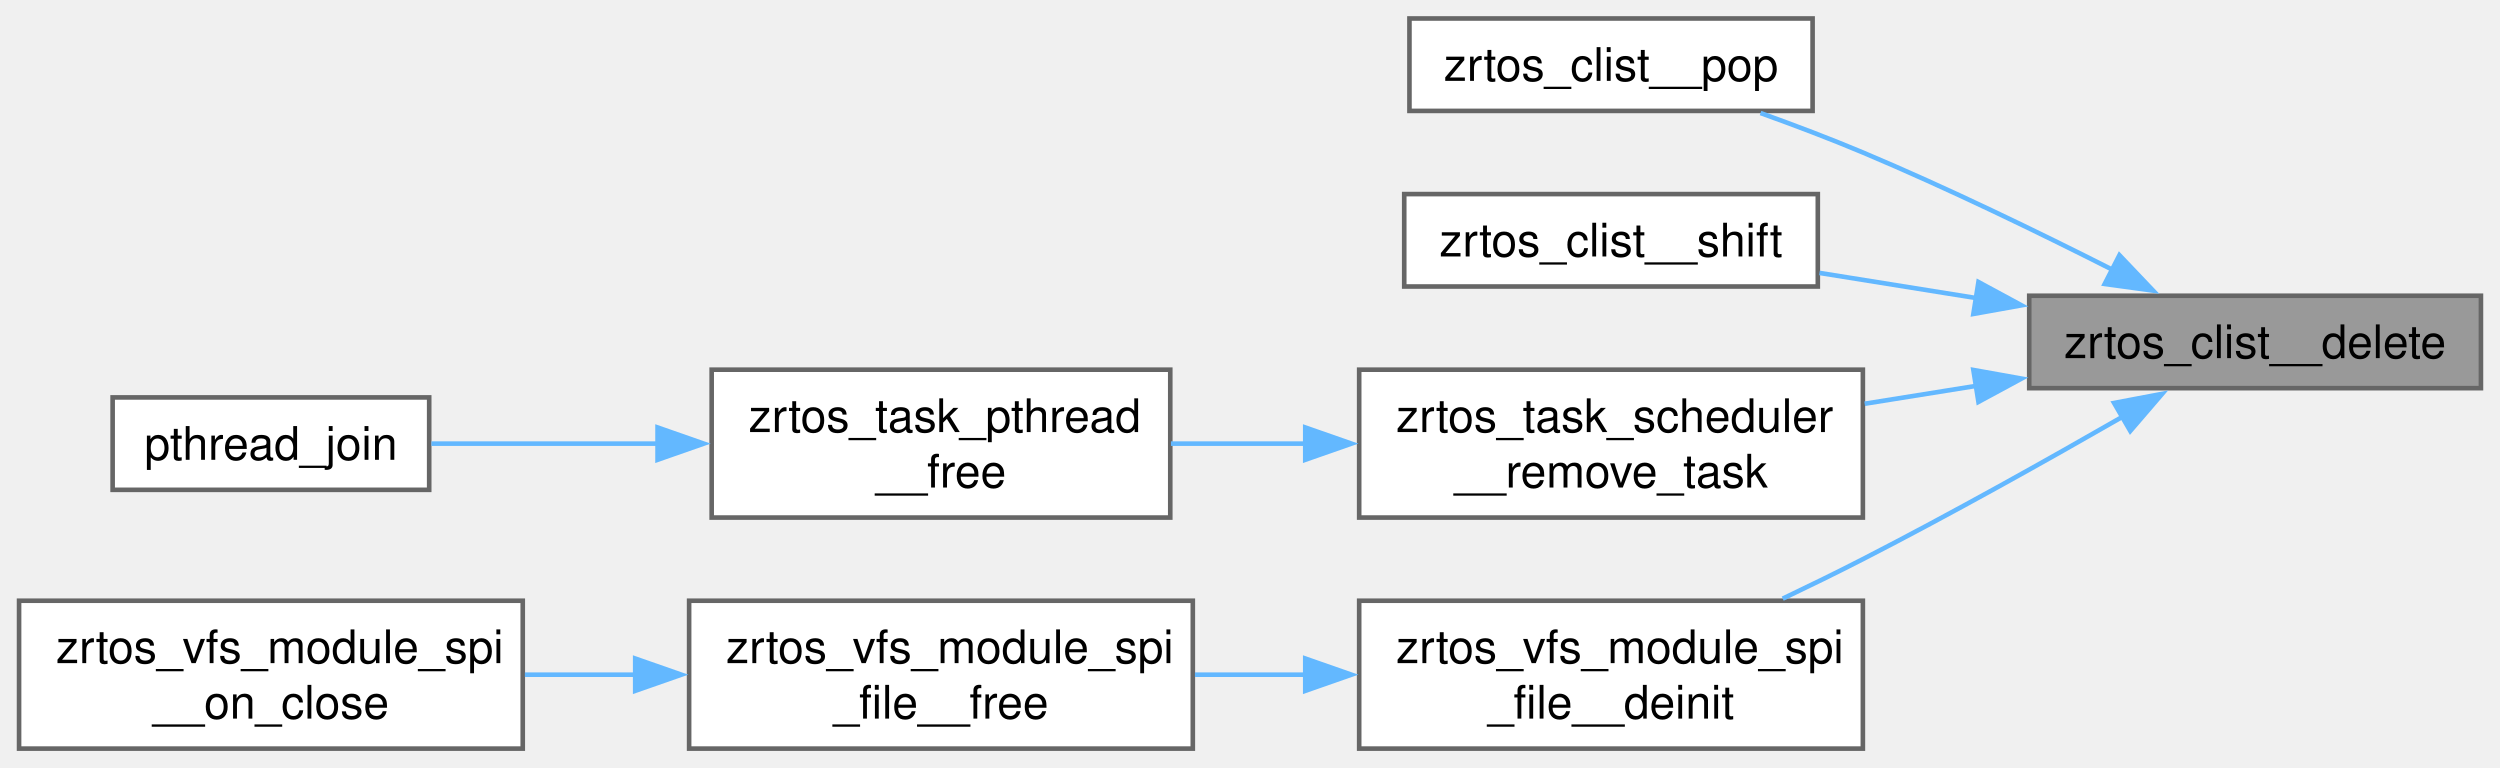
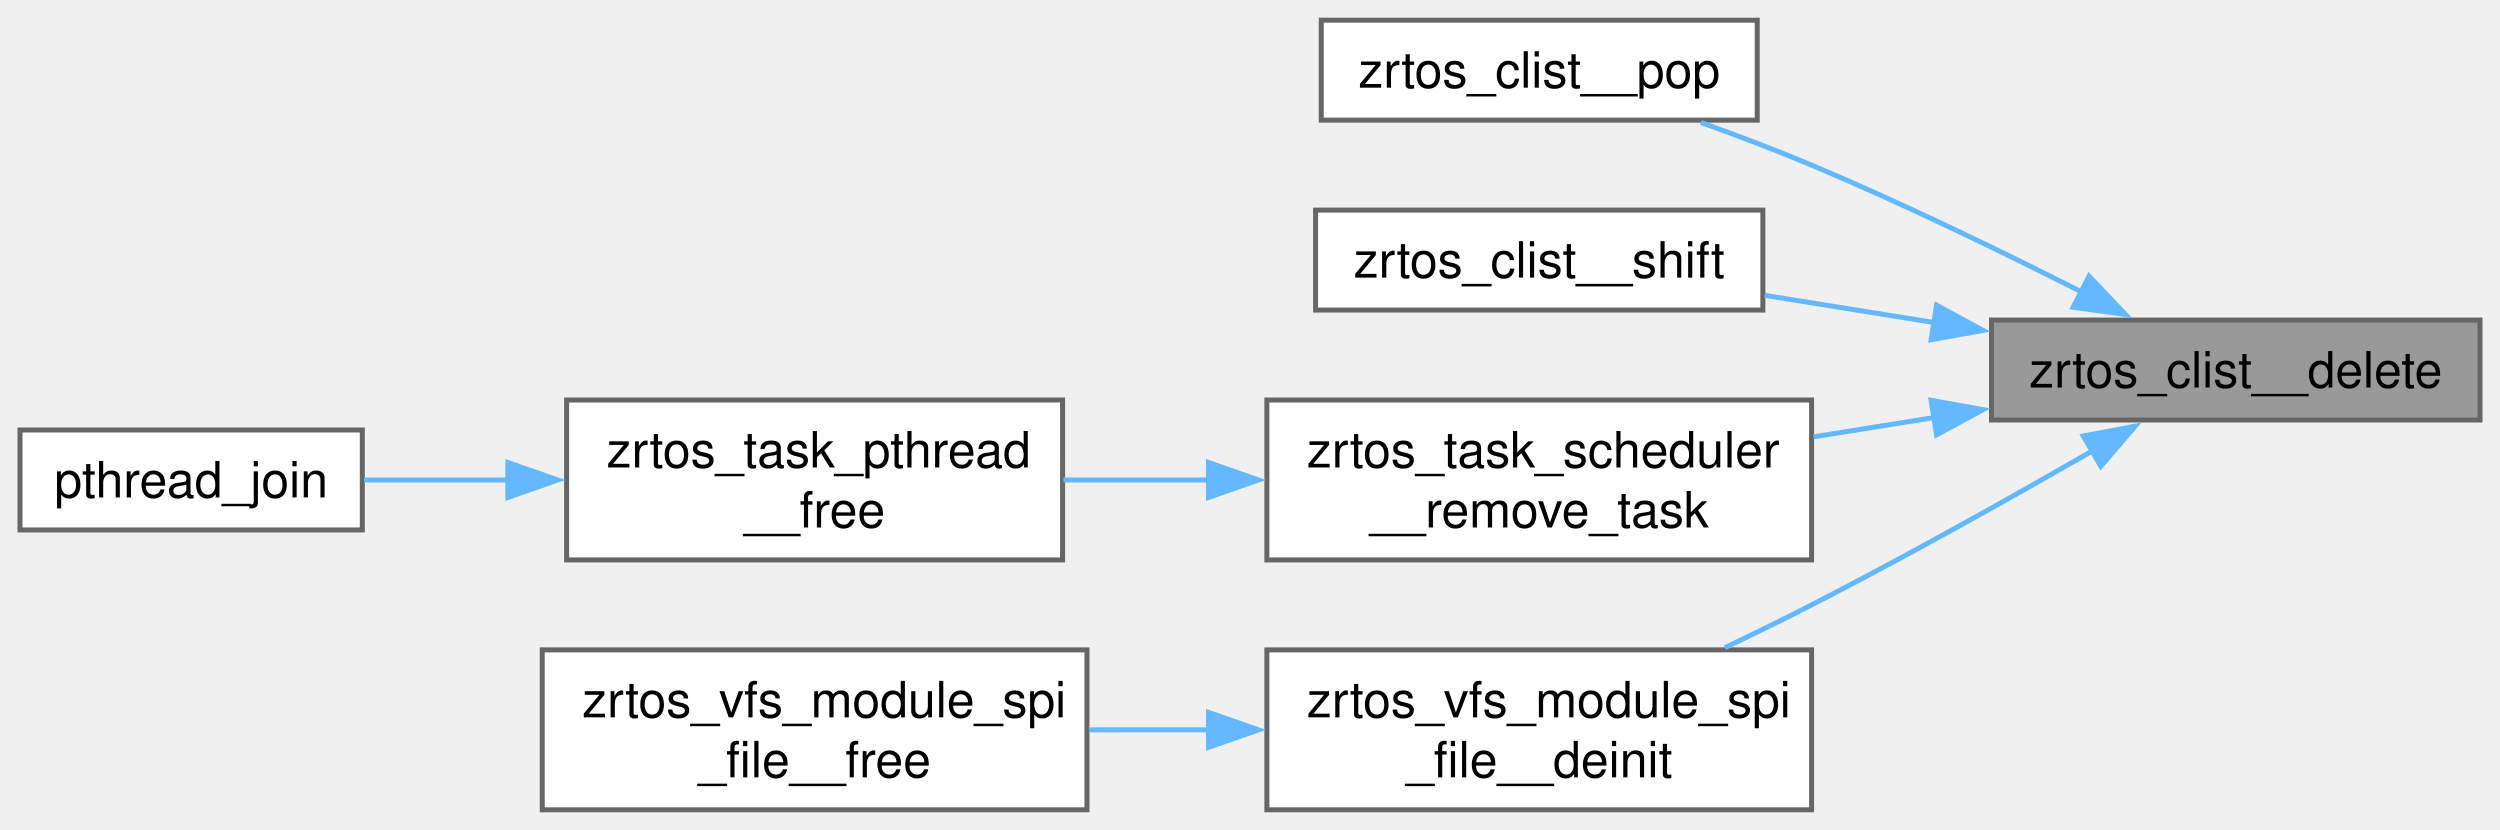
- <svg xmlns="http://www.w3.org/2000/svg" xmlns:xlink="http://www.w3.org/1999/xlink" width="541pt" height="166pt" viewBox="0.00 0.00 540.75 166.00">
+ <svg xmlns="http://www.w3.org/2000/svg" xmlns:xlink="http://www.w3.org/1999/xlink" width="500pt" height="166pt" viewBox="0.00 0.00 500.25 166.00">
  <g id="graph0" class="graph" transform="scale(1 1) rotate(0) translate(4 162)">
    <g id="Node000001" class="node">
      <g id="a_Node000001">
        <a xlink:title=" ">
-           <polygon fill="#999999" stroke="#666666" points="532.75,-98 435,-98 435,-78 532.75,-78 532.75,-98" />
-           <text text-anchor="middle" x="483.88" y="-84.5" font-family="Helvetica,sans-Serif" font-size="10.00">zrtos_clist__delete</text>
+           <polygon fill="#999999" stroke="#666666" points="492.25,-98 394.5,-98 394.5,-78 492.25,-78 492.25,-98" />
+           <text text-anchor="middle" x="443.38" y="-84.5" font-family="Helvetica,sans-Serif" font-size="10.00">zrtos_clist__delete</text>
        </a>
      </g>
    </g>
    <g id="Node000002" class="node">
      <g id="a_Node000002">
        <a xlink:href="clist_8h.html#a93c384bab6f49732e1fd1aff0cbb0e2b" target="_top" xlink:title=" ">
-           <polygon fill="white" stroke="#666666" points="388.12,-158 300.88,-158 300.88,-138 388.12,-138 388.12,-158" />
-           <text text-anchor="middle" x="344.5" y="-144.5" font-family="Helvetica,sans-Serif" font-size="10.00">zrtos_clist__pop</text>
+           <polygon fill="white" stroke="#666666" points="347.62,-158 260.38,-158 260.38,-138 347.62,-138 347.62,-158" />
+           <text text-anchor="middle" x="304" y="-144.5" font-family="Helvetica,sans-Serif" font-size="10.00">zrtos_clist__pop</text>
        </a>
      </g>
    </g>
    <g id="edge1_Node000001_Node000002" class="edge">
      <g id="a_edge1_Node000001_Node000002">
        <a xlink:title=" ">
-           <path fill="none" stroke="#63b8ff" d="M452.93,-103.67C437.09,-111.69 417.21,-121.34 399,-129 391.91,-131.98 384.18,-134.91 376.85,-137.54" />
-           <polygon fill="#63b8ff" stroke="#63b8ff" points="454.52,-106.78 461.82,-99.11 451.33,-100.55 454.52,-106.78" />
+           <path fill="none" stroke="#63b8ff" d="M412.43,-103.67C396.59,-111.69 376.71,-121.34 358.5,-129 351.41,-131.98 343.68,-134.91 336.35,-137.54" />
+           <polygon fill="#63b8ff" stroke="#63b8ff" points="414.02,-106.78 421.32,-99.11 410.83,-100.55 414.02,-106.78" />
        </a>
      </g>
    </g>
    <g id="Node000003" class="node">
      <g id="a_Node000003">
        <a xlink:href="clist_8h.html#a443b3447b07aa651d8bc5b81e73be88f" target="_top" xlink:title=" ">
-           <polygon fill="white" stroke="#666666" points="389.25,-120 299.75,-120 299.75,-100 389.25,-100 389.25,-120" />
-           <text text-anchor="middle" x="344.5" y="-106.5" font-family="Helvetica,sans-Serif" font-size="10.00">zrtos_clist__shift</text>
+           <polygon fill="white" stroke="#666666" points="348.75,-120 259.25,-120 259.25,-100 348.75,-100 348.75,-120" />
+           <text text-anchor="middle" x="304" y="-106.5" font-family="Helvetica,sans-Serif" font-size="10.00">zrtos_clist__shift</text>
        </a>
      </g>
    </g>
    <g id="edge2_Node000001_Node000003" class="edge">
      <g id="a_edge2_Node000001_Node000003">
        <a xlink:title=" ">
-           <path fill="none" stroke="#63b8ff" d="M423.59,-97.49C412.19,-99.32 400.43,-101.2 389.61,-102.94" />
-           <polygon fill="#63b8ff" stroke="#63b8ff" points="424.01,-100.97 433.33,-95.93 422.91,-94.06 424.01,-100.97" />
+           <path fill="none" stroke="#63b8ff" d="M383.09,-97.49C371.69,-99.32 359.93,-101.2 349.11,-102.94" />
+           <polygon fill="#63b8ff" stroke="#63b8ff" points="383.51,-100.97 392.83,-95.93 382.41,-94.06 383.51,-100.97" />
        </a>
      </g>
    </g>
    <g id="Node000004" class="node">
      <g id="a_Node000004">
        <a xlink:href="task__scheduler_8h.html#a8eaf55f184537faea5e8e9641ed4ad27" target="_top" xlink:title=" ">
-           <polygon fill="white" stroke="#666666" points="399,-82 290,-82 290,-50 399,-50 399,-82" />
-           <text text-anchor="start" x="298" y="-68.5" font-family="Helvetica,sans-Serif" font-size="10.00">zrtos_task_scheduler</text>
-           <text text-anchor="middle" x="344.5" y="-56.5" font-family="Helvetica,sans-Serif" font-size="10.00">__remove_task</text>
+           <polygon fill="white" stroke="#666666" points="358.5,-82 249.5,-82 249.5,-50 358.5,-50 358.5,-82" />
+           <text text-anchor="start" x="257.5" y="-68.5" font-family="Helvetica,sans-Serif" font-size="10.00">zrtos_task_scheduler</text>
+           <text text-anchor="middle" x="304" y="-56.5" font-family="Helvetica,sans-Serif" font-size="10.00">__remove_task</text>
        </a>
      </g>
    </g>
    <g id="edge3_Node000001_Node000004" class="edge">
      <g id="a_edge3_Node000001_Node000004">
        <a xlink:title=" ">
-           <path fill="none" stroke="#63b8ff" d="M423.61,-78.51C415.56,-77.22 407.34,-75.9 399.39,-74.63" />
-           <polygon fill="#63b8ff" stroke="#63b8ff" points="422.91,-81.94 433.33,-80.07 424.01,-75.03 422.91,-81.94" />
+           <path fill="none" stroke="#63b8ff" d="M383.11,-78.51C375.06,-77.22 366.84,-75.9 358.89,-74.63" />
+           <polygon fill="#63b8ff" stroke="#63b8ff" points="382.41,-81.94 392.83,-80.07 383.51,-75.03 382.41,-81.94" />
        </a>
      </g>
    </g>
    <g id="Node000007" class="node">
      <g id="a_Node000007">
-         <a xlink:href="spi_2spi_8h.html#a60cc0abc749c91227a2d130e5f070884" target="_top" xlink:title=" ">
-           <polygon fill="white" stroke="#666666" points="399,-32 290,-32 290,0 399,0 399,-32" />
-           <text text-anchor="start" x="298" y="-18.5" font-family="Helvetica,sans-Serif" font-size="10.00">zrtos_vfs_module_spi</text>
-           <text text-anchor="middle" x="344.5" y="-6.5" font-family="Helvetica,sans-Serif" font-size="10.00">_file__deinit</text>
+         <a xlink:href="spi_2spi_8h.html#a32046c6fe4df16f4795a3de4fdf61f8f" target="_top" xlink:title=" ">
+           <polygon fill="white" stroke="#666666" points="358.5,-32 249.5,-32 249.5,0 358.5,0 358.5,-32" />
+           <text text-anchor="start" x="257.5" y="-18.5" font-family="Helvetica,sans-Serif" font-size="10.00">zrtos_vfs_module_spi</text>
+           <text text-anchor="middle" x="304" y="-6.5" font-family="Helvetica,sans-Serif" font-size="10.00">_file__deinit</text>
        </a>
      </g>
    </g>
    <g id="edge6_Node000001_Node000007" class="edge">
      <g id="a_edge6_Node000001_Node000007">
        <a xlink:title=" ">
-           <path fill="none" stroke="#63b8ff" d="M455.18,-71.81C438.97,-62.5 418.01,-50.75 399,-41 393.44,-38.15 387.49,-35.23 381.65,-32.45" />
-           <polygon fill="#63b8ff" stroke="#63b8ff" points="453.36,-74.8 463.77,-76.77 456.87,-68.74 453.36,-74.8" />
+           <path fill="none" stroke="#63b8ff" d="M414.68,-71.81C398.47,-62.5 377.51,-50.75 358.5,-41 352.94,-38.15 346.99,-35.23 341.15,-32.45" />
+           <polygon fill="#63b8ff" stroke="#63b8ff" points="412.86,-74.8 423.27,-76.77 416.37,-68.74 412.86,-74.8" />
        </a>
      </g>
    </g>
    <g id="Node000005" class="node">
      <g id="a_Node000005">
        <a xlink:href="task__pthread_8h.html#a138580b425fd21586b4efd4ab448d593" target="_top" xlink:title=" ">
-           <polygon fill="white" stroke="#666666" points="249.12,-82 149.88,-82 149.88,-50 249.12,-50 249.12,-82" />
-           <text text-anchor="start" x="157.88" y="-68.5" font-family="Helvetica,sans-Serif" font-size="10.00">zrtos_task_pthread</text>
-           <text text-anchor="middle" x="199.5" y="-56.5" font-family="Helvetica,sans-Serif" font-size="10.00">__free</text>
+           <polygon fill="white" stroke="#666666" points="208.62,-82 109.38,-82 109.38,-50 208.62,-50 208.62,-82" />
+           <text text-anchor="start" x="117.38" y="-68.5" font-family="Helvetica,sans-Serif" font-size="10.00">zrtos_task_pthread</text>
+           <text text-anchor="middle" x="159" y="-56.5" font-family="Helvetica,sans-Serif" font-size="10.00">__free</text>
        </a>
      </g>
    </g>
    <g id="edge4_Node000004_Node000005" class="edge">
      <g id="a_edge4_Node000004_Node000005">
        <a xlink:title=" ">
-           <path fill="none" stroke="#63b8ff" d="M278.45,-66C268.63,-66 258.66,-66 249.27,-66" />
-           <polygon fill="#63b8ff" stroke="#63b8ff" points="278.33,-69.5 288.33,-66 278.33,-62.5 278.33,-69.5" />
+           <path fill="none" stroke="#63b8ff" d="M237.95,-66C228.13,-66 218.16,-66 208.77,-66" />
+           <polygon fill="#63b8ff" stroke="#63b8ff" points="237.83,-69.5 247.83,-66 237.83,-62.5 237.83,-69.5" />
        </a>
      </g>
    </g>
    <g id="Node000006" class="node">
      <g id="a_Node000006">
        <a xlink:href="task__pthread_8h.html#a28a15bba47cab57cbc9f5dac9af99c8b" target="_top" xlink:title=" ">
-           <polygon fill="white" stroke="#666666" points="88.75,-76 20.25,-76 20.25,-56 88.75,-56 88.75,-76" />
-           <text text-anchor="middle" x="54.5" y="-62.5" font-family="Helvetica,sans-Serif" font-size="10.00">pthread_join</text>
+           <polygon fill="white" stroke="#666666" points="68.5,-76 0,-76 0,-56 68.5,-56 68.5,-76" />
+           <text text-anchor="middle" x="34.25" y="-62.5" font-family="Helvetica,sans-Serif" font-size="10.00">pthread_join</text>
        </a>
      </g>
    </g>
    <g id="edge5_Node000005_Node000006" class="edge">
      <g id="a_edge5_Node000005_Node000006">
        <a xlink:title=" ">
-           <path fill="none" stroke="#63b8ff" d="M138.26,-66C121.5,-66 103.88,-66 89.23,-66" />
-           <polygon fill="#63b8ff" stroke="#63b8ff" points="138.17,-69.5 148.17,-66 138.17,-62.5 138.17,-69.5" />
+           <path fill="none" stroke="#63b8ff" d="M97.92,-66C87.92,-66 77.88,-66 68.85,-66" />
+           <polygon fill="#63b8ff" stroke="#63b8ff" points="97.62,-69.5 107.62,-66 97.62,-62.5 97.62,-69.5" />
        </a>
      </g>
    </g>
    <g id="Node000008" class="node">
      <g id="a_Node000008">
-         <a xlink:href="spi_2spi_8h.html#a28d005b51f71dc0ff7ef611a1c6404bf" target="_top" xlink:title=" ">
-           <polygon fill="white" stroke="#666666" points="254,-32 145,-32 145,0 254,0 254,-32" />
-           <text text-anchor="start" x="153" y="-18.5" font-family="Helvetica,sans-Serif" font-size="10.00">zrtos_vfs_module_spi</text>
-           <text text-anchor="middle" x="199.5" y="-6.5" font-family="Helvetica,sans-Serif" font-size="10.00">_file__free</text>
+         <a xlink:href="spi_2spi_8h.html#ae37ac67ac292b108b745f060bd34c7de" target="_top" xlink:title=" ">
+           <polygon fill="white" stroke="#666666" points="213.5,-32 104.5,-32 104.5,0 213.5,0 213.5,-32" />
+           <text text-anchor="start" x="112.5" y="-18.5" font-family="Helvetica,sans-Serif" font-size="10.00">zrtos_vfs_module_spi</text>
+           <text text-anchor="middle" x="159" y="-6.5" font-family="Helvetica,sans-Serif" font-size="10.00">_file__free</text>
        </a>
      </g>
    </g>
    <g id="edge7_Node000007_Node000008" class="edge">
      <g id="a_edge7_Node000007_Node000008">
        <a xlink:title=" ">
-           <path fill="none" stroke="#63b8ff" d="M278.56,-16C270.5,-16 262.33,-16 254.46,-16" />
-           <polygon fill="#63b8ff" stroke="#63b8ff" points="278.33,-19.5 288.33,-16 278.33,-12.5 278.33,-19.5" />
-         </a>
-       </g>
-     </g>
-     <g id="Node000009" class="node">
-       <g id="a_Node000009">
-         <a xlink:href="spi_2spi_8h.html#a826707272b70b23c5ad24939f3115ca1" target="_top" xlink:title=" ">
-           <polygon fill="white" stroke="#666666" points="109,-32 0,-32 0,0 109,0 109,-32" />
-           <text text-anchor="start" x="8" y="-18.5" font-family="Helvetica,sans-Serif" font-size="10.00">zrtos_vfs_module_spi</text>
-           <text text-anchor="middle" x="54.5" y="-6.5" font-family="Helvetica,sans-Serif" font-size="10.00">__on_close</text>
-         </a>
-       </g>
-     </g>
-     <g id="edge8_Node000008_Node000009" class="edge">
-       <g id="a_edge8_Node000008_Node000009">
-         <a xlink:title=" ">
-           <path fill="none" stroke="#63b8ff" d="M133.56,-16C125.5,-16 117.33,-16 109.46,-16" />
-           <polygon fill="#63b8ff" stroke="#63b8ff" points="133.33,-19.5 143.33,-16 133.33,-12.5 133.33,-19.5" />
+           <path fill="none" stroke="#63b8ff" d="M238.06,-16C230,-16 221.83,-16 213.96,-16" />
+           <polygon fill="#63b8ff" stroke="#63b8ff" points="237.83,-19.5 247.83,-16 237.83,-12.5 237.83,-19.5" />
        </a>
      </g>
    </g>
  </g>
</svg>
